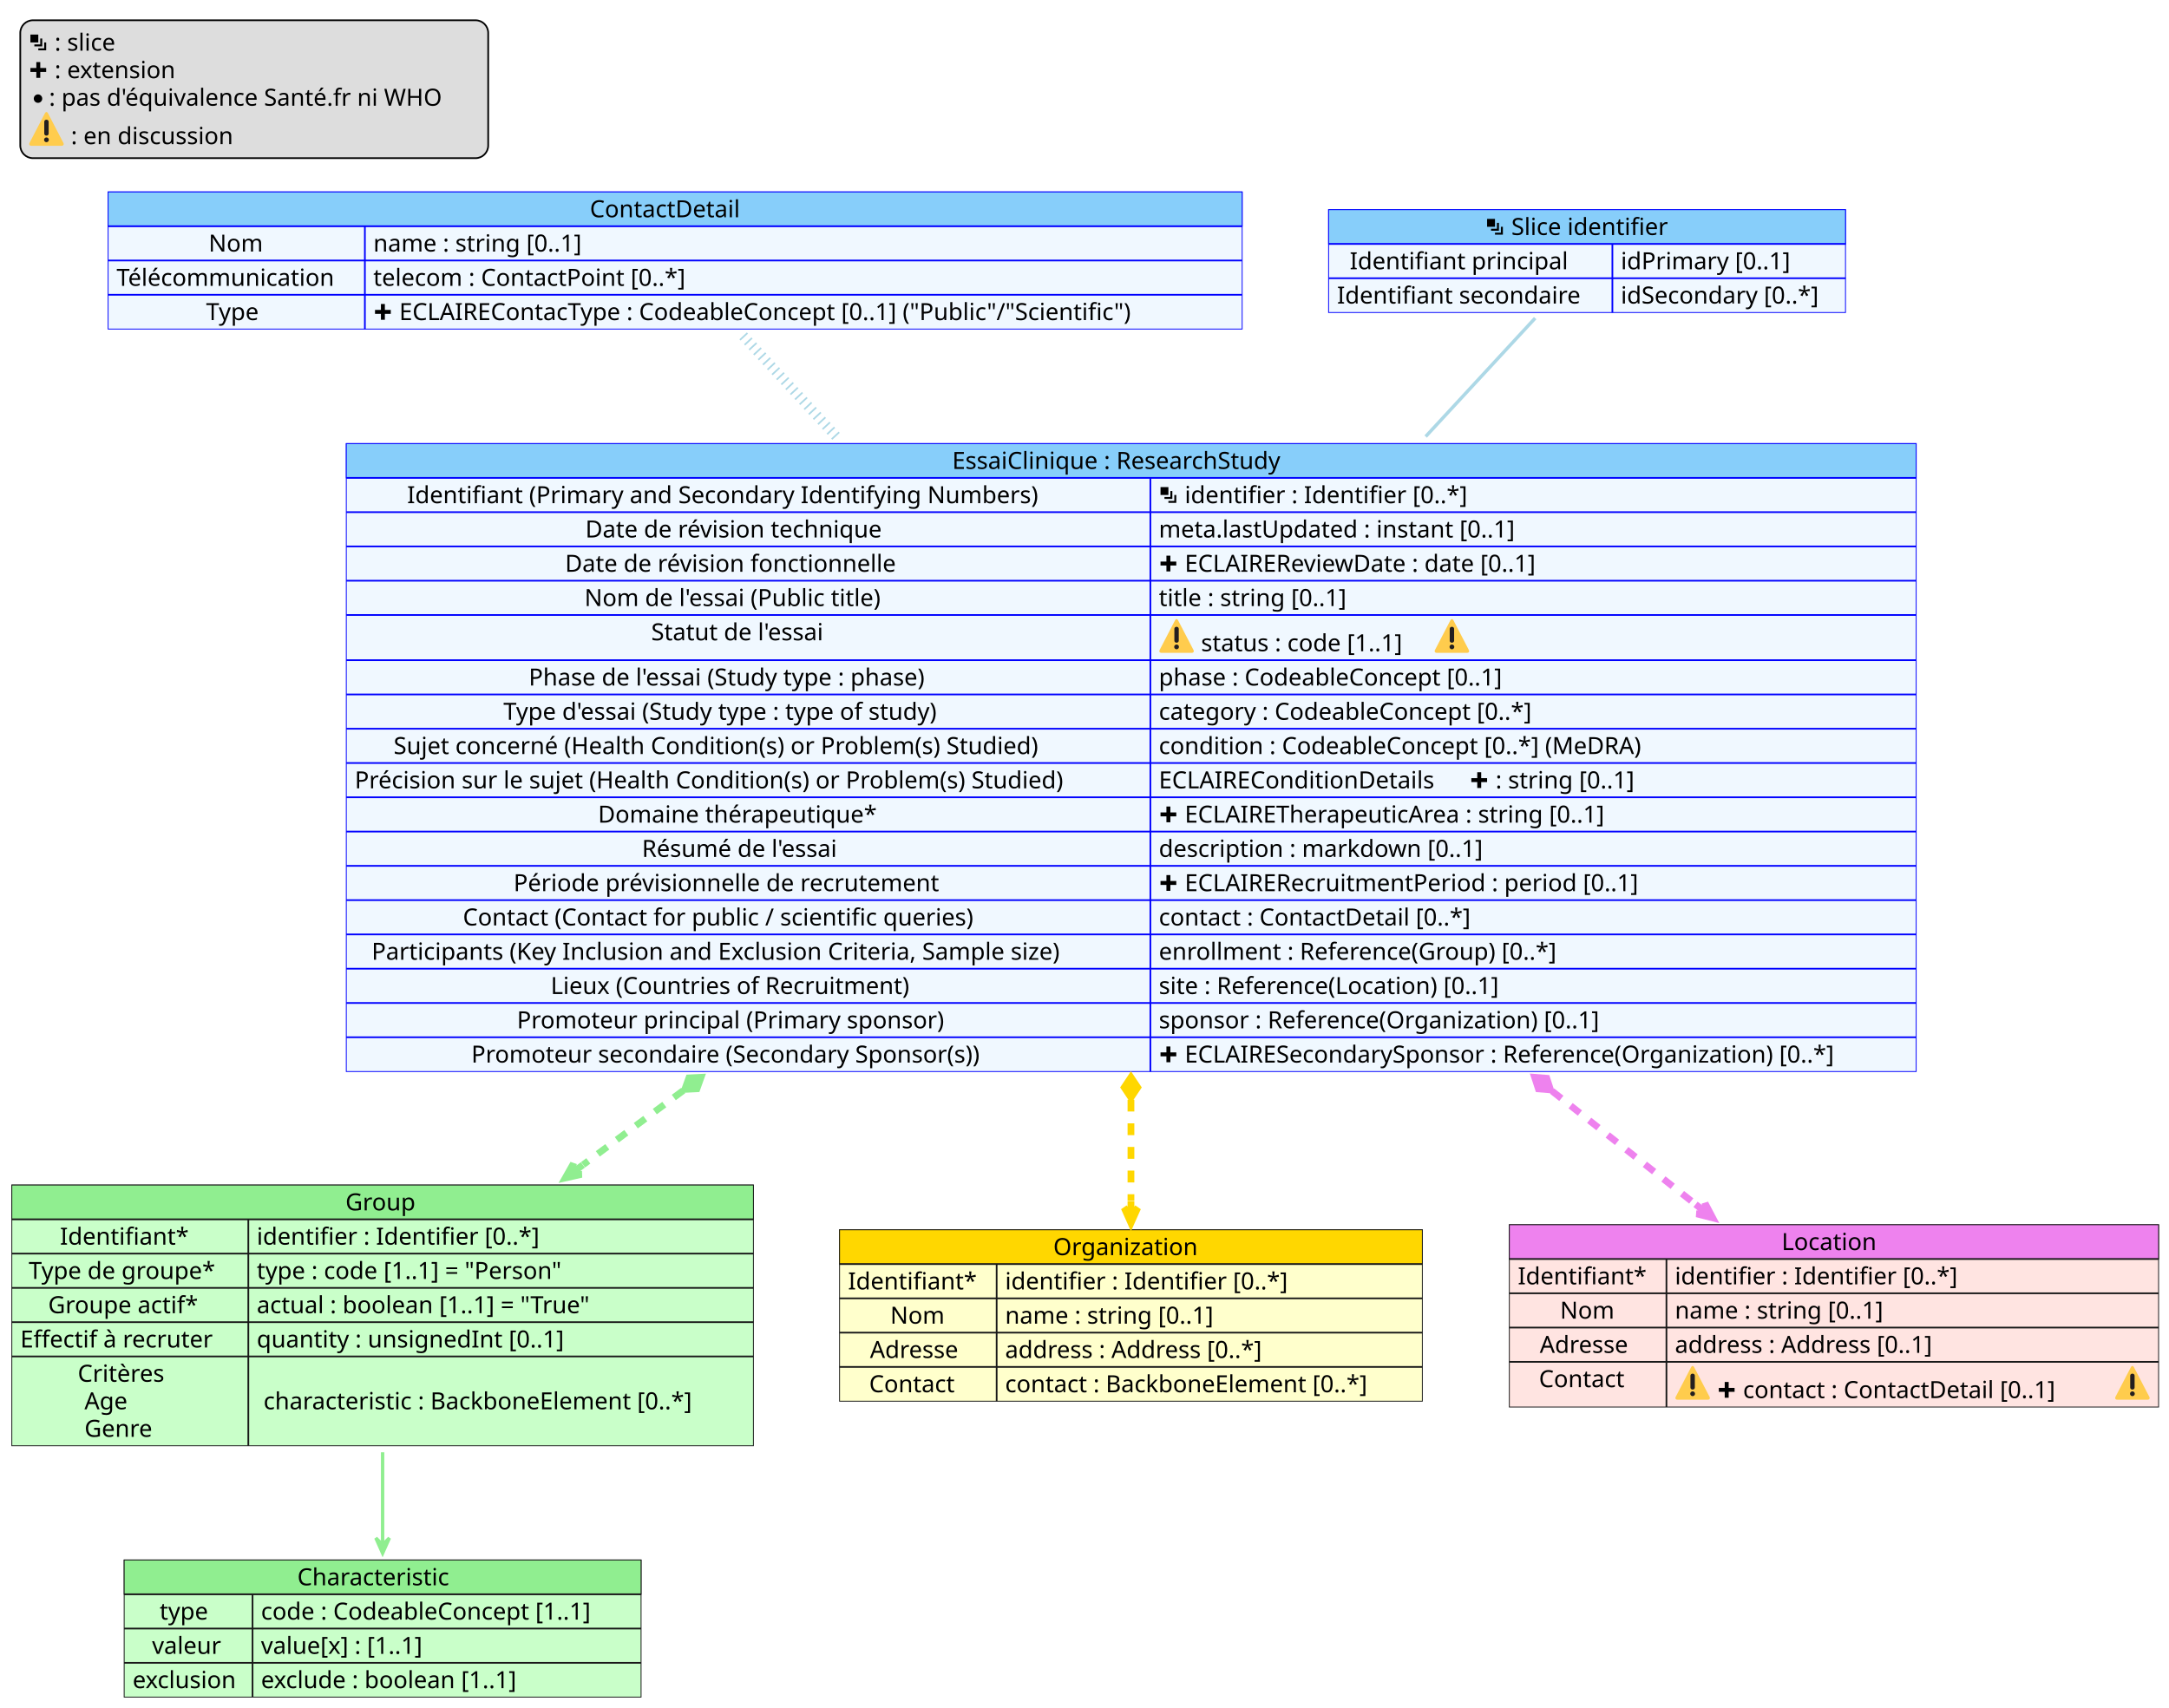
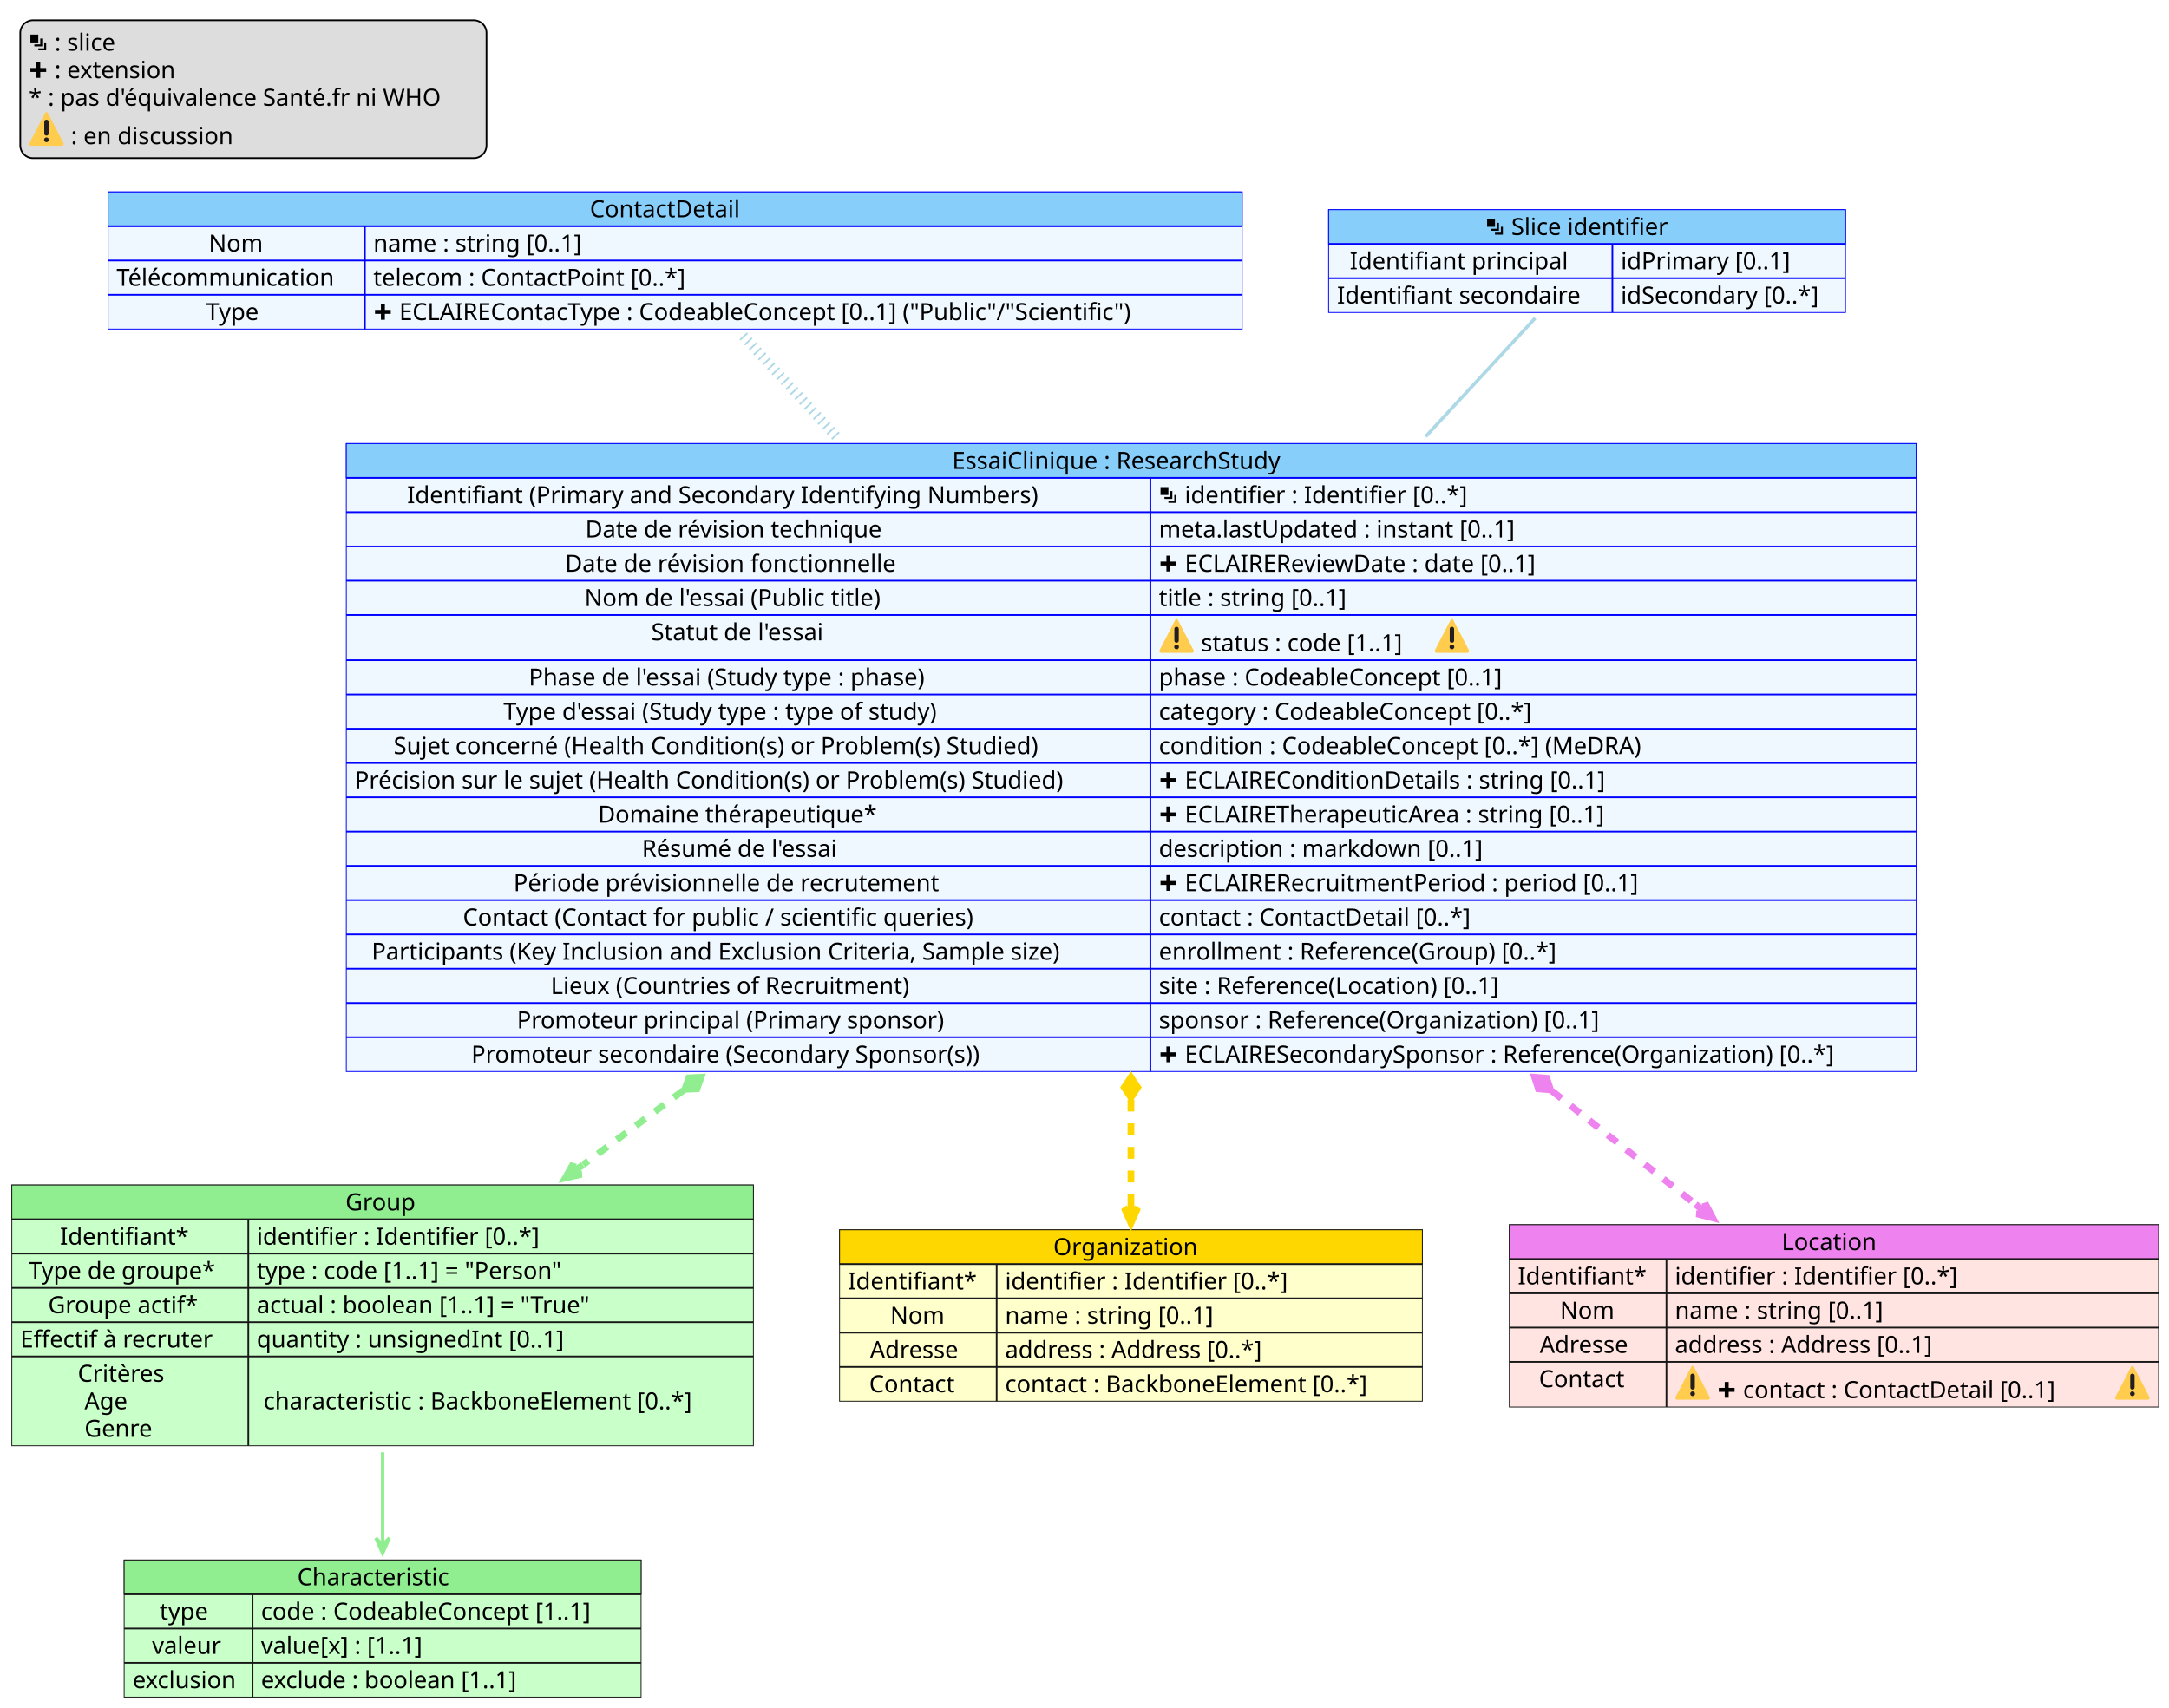
<svg xmlns="http://www.w3.org/2000/svg" contentStyleType="text/css" height="1011px" preserveAspectRatio="none" style="width:1284px;height:1011px;background:#FFFFFF;" version="1.1" viewBox="0 0 1284 1011" width="1284px" zoomAndPan="magnify">
  <defs />
  <g>
-     <rect fill="#DDDDDD" height="81.641" id="_legend" rx="7.5" ry="7.5" style="stroke:#000000;stroke-width:1.0;" width="277" x="12" y="12" />
+     <rect fill="#DDDDDD" height="81.641" id="_legend" rx="7.5" ry="7.5" style="stroke:#000000;stroke-width:1.0;" width="276" x="12" y="12" />
    <path d="M18,20.463 L18,25.13 L22.667,25.13 L22.667,20.463 L18,20.463 M23.833,22.797 L23.833,26.297 L20.333,26.297 L20.333,27.463 L25,27.463 L25,22.797 L23.833,22.797 M26.167,25.13 L26.167,28.63 L22.667,28.63 L22.667,29.797 L27.333,29.797 L27.333,25.13 L26.167,25.13 " fill="#000000" style="stroke:;stroke-width:0.0;stroke-dasharray:;" />
    <text fill="#000000" font-family="sans-serif" font-size="14" lengthAdjust="spacing" textLength="41" x="32.333" y="29.995">: slice</text>
    <path d="M21.5,36.76 L21.5,40.26 L18,40.26 L18,42.594 L21.5,42.594 L21.5,46.094 L23.833,46.094 L23.833,42.594 L27.333,42.594 L27.333,40.26 L23.833,40.26 L23.833,36.76 L21.5,36.76 " fill="#000000" style="stroke:;stroke-width:0.0;stroke-dasharray:;" />
    <text fill="#000000" font-family="sans-serif" font-size="14" lengthAdjust="spacing" textLength="80" x="32.333" y="46.292">: extension</text>
-     <ellipse cx="22.5" cy="58.391" fill="#000000" rx="2.5" ry="2.5" style="stroke:#000000;stroke-width:0.0;" />
-     <text fill="#000000" font-family="sans-serif" font-size="14" lengthAdjust="spacing" textLength="255" x="29" y="62.589">: pas d'équivalence Santé.fr ni WHO</text>
+     <text fill="#000000" font-family="sans-serif" font-size="14" lengthAdjust="spacing" textLength="266" x="17" y="62.589">* : pas d'équivalence Santé.fr ni WHO</text>
    <path d="M18.548,86.307 C17.473,86.307 16.999,85.527 17.494,84.573 L26.599,67.041 C27.095,66.087 27.905,66.087 28.4,67.041 L37.505,84.574 C38.001,85.527 37.527,86.307 36.452,86.307 L18.548,86.307 " fill="#FFCC4D" style="stroke:;stroke-width:0.0;stroke-dasharray:;" />
    <path d="M26.09,82.78 C26.09,82.002 26.723,81.369 27.501,81.369 C28.279,81.369 28.912,82.002 28.912,82.78 C28.912,83.558 28.278,84.191 27.501,84.191 C26.723,84.191 26.09,83.558 26.09,82.78 M26.199,72.109 C26.199,71.35 26.759,70.879 27.501,70.879 C28.224,70.879 28.803,71.368 28.803,72.109 L28.803,79.073 C28.803,79.814 28.224,80.302 27.501,80.302 C26.759,80.302 26.199,79.832 26.199,79.073 L26.199,72.109 " fill="#231F20" style="stroke:;stroke-width:0.0;stroke-dasharray:;" />
    <text fill="#000000" font-family="sans-serif" font-size="14" lengthAdjust="spacing" textLength="103" x="42" y="85.339">: en discussion</text>
    <g id="elem_Contact">
      <rect fill="#F0F8FF" height="81.188" style="stroke:#0000FF;stroke-width:0.5;" width="671.333" x="64" y="113.641" />
      <rect fill="#87CEFA" height="20.297" style="stroke:#0000FF;stroke-width:0.5;" width="671.333" x="64" y="113.641" />
      <text fill="#000000" font-family="sans-serif" font-size="14" lengthAdjust="spacing" textLength="101" x="349.167" y="128.636">ContactDetail</text>
      <line style="stroke:#0000FF;stroke-width:1.0;" x1="64" x2="735.333" y1="133.938" y2="133.938" />
      <text fill="#000000" font-family="sans-serif" font-size="14" lengthAdjust="spacing" textLength="33" x="123.5" y="148.933">Nom</text>
      <text fill="#000000" font-family="sans-serif" font-size="14" lengthAdjust="spacing" textLength="141" x="221" y="148.933">name :  string [0..1]</text>
      <line style="stroke:#0000FF;stroke-width:1.0;" x1="216" x2="216" y1="133.938" y2="154.234" />
      <line style="stroke:#0000FF;stroke-width:1.0;" x1="64" x2="735.333" y1="154.234" y2="154.234" />
      <text fill="#000000" font-family="sans-serif" font-size="14" lengthAdjust="spacing" textLength="142" x="69" y="169.23">Télécommunication</text>
      <text fill="#000000" font-family="sans-serif" font-size="14" lengthAdjust="spacing" textLength="213" x="221" y="169.23">telecom :  ContactPoint [0..*]</text>
      <line style="stroke:#0000FF;stroke-width:1.0;" x1="216" x2="216" y1="154.234" y2="174.531" />
      <line style="stroke:#0000FF;stroke-width:1.0;" x1="64" x2="735.333" y1="174.531" y2="174.531" />
      <text fill="#000000" font-family="sans-serif" font-size="14" lengthAdjust="spacing" textLength="36" x="122" y="189.526">Type</text>
      <path d="M225.5,179.995 L225.5,183.495 L222,183.495 L222,185.828 L225.5,185.828 L225.5,189.328 L227.833,189.328 L227.833,185.828 L231.333,185.828 L231.333,183.495 L227.833,183.495 L227.833,179.995 L225.5,179.995 " fill="#000000" style="stroke:;stroke-width:0.0;stroke-dasharray:;" />
      <text fill="#000000" font-family="sans-serif" font-size="14" lengthAdjust="spacing" textLength="494" x="236.333" y="189.526">ECLAIREContacType :  CodeableConcept [0..1] ("Public"/"Scientific")</text>
      <line style="stroke:#0000FF;stroke-width:1.0;" x1="216" x2="216" y1="174.531" y2="194.828" />
    </g>
    <g id="elem_slice_identifier">
      <rect fill="#F0F8FF" height="60.891" style="stroke:#0000FF;stroke-width:0.5;" width="306" x="786.5" y="124.141" />
      <rect fill="#87CEFA" height="20.297" style="stroke:#0000FF;stroke-width:0.5;" width="306" x="786.5" y="124.141" />
      <path d="M880.333,129.604 L880.333,134.271 L885,134.271 L885,129.604 L880.333,129.604 M886.167,131.938 L886.167,135.438 L882.667,135.438 L882.667,136.604 L887.333,136.604 L887.333,131.938 L886.167,131.938 M888.5,134.271 L888.5,137.771 L885,137.771 L885,138.938 L889.667,138.938 L889.667,134.271 L888.5,134.271 " fill="#000000" style="stroke:;stroke-width:0.0;stroke-dasharray:;" />
      <text fill="#000000" font-family="sans-serif" font-size="14" lengthAdjust="spacing" textLength="105" x="894.667" y="139.136">Slice identifier</text>
      <line style="stroke:#0000FF;stroke-width:1.0;" x1="786.5" x2="1092.5" y1="144.438" y2="144.438" />
      <text fill="#000000" font-family="sans-serif" font-size="14" lengthAdjust="spacing" textLength="143" x="799" y="159.433">Identifiant principal</text>
      <text fill="#000000" font-family="sans-serif" font-size="14" lengthAdjust="spacing" textLength="110" x="959.5" y="159.433">idPrimary [0..1]</text>
      <line style="stroke:#0000FF;stroke-width:1.0;" x1="954.5" x2="954.5" y1="144.438" y2="164.734" />
      <line style="stroke:#0000FF;stroke-width:1.0;" x1="786.5" x2="1092.5" y1="164.734" y2="164.734" />
      <text fill="#000000" font-family="sans-serif" font-size="14" lengthAdjust="spacing" textLength="158" x="791.5" y="179.73">Identifiant secondaire</text>
      <text fill="#000000" font-family="sans-serif" font-size="14" lengthAdjust="spacing" textLength="128" x="959.5" y="179.73">idSecondary [0..*]</text>
      <line style="stroke:#0000FF;stroke-width:1.0;" x1="954.5" x2="954.5" y1="164.734" y2="185.031" />
    </g>
    <g id="elem_Group">
      <rect fill="#C9FFC9" height="154.375" style="stroke:#181818;stroke-width:0.5;" width="439" x="7" y="701.641" />
      <rect fill="#90EE90" height="20.297" style="stroke:#181818;stroke-width:0.5;" width="439" x="7" y="701.641" />
      <text fill="#000000" font-family="sans-serif" font-size="14" lengthAdjust="spacing" textLength="44" x="204.5" y="716.636">Group</text>
      <line style="stroke:#181818;stroke-width:1.0;" x1="7" x2="446" y1="721.938" y2="721.938" />
      <text fill="#000000" font-family="sans-serif" font-size="14" lengthAdjust="spacing" textLength="83" x="35.5" y="736.933">Identifiant*</text>
      <text fill="#000000" font-family="sans-serif" font-size="14" lengthAdjust="spacing" textLength="187" x="152" y="736.933">identifier : Identifier [0..*]</text>
      <line style="stroke:#181818;stroke-width:1.0;" x1="147" x2="147" y1="721.938" y2="742.234" />
      <line style="stroke:#181818;stroke-width:1.0;" x1="7" x2="446" y1="742.234" y2="742.234" />
      <text fill="#000000" font-family="sans-serif" font-size="14" lengthAdjust="spacing" textLength="120" x="17" y="757.23">Type de groupe*</text>
      <text fill="#000000" font-family="sans-serif" font-size="14" lengthAdjust="spacing" textLength="206" x="152" y="757.23">type : code [1..1] = "Person"</text>
      <line style="stroke:#181818;stroke-width:1.0;" x1="147" x2="147" y1="742.234" y2="762.531" />
      <line style="stroke:#181818;stroke-width:1.0;" x1="7" x2="446" y1="762.531" y2="762.531" />
      <text fill="#000000" font-family="sans-serif" font-size="14" lengthAdjust="spacing" textLength="97" x="28.5" y="777.526">Groupe actif*</text>
      <text fill="#000000" font-family="sans-serif" font-size="14" lengthAdjust="spacing" textLength="221" x="152" y="777.526">actual : boolean [1..1] = "True"</text>
      <line style="stroke:#181818;stroke-width:1.0;" x1="147" x2="147" y1="762.531" y2="782.828" />
      <line style="stroke:#181818;stroke-width:1.0;" x1="7" x2="446" y1="782.828" y2="782.828" />
      <text fill="#000000" font-family="sans-serif" font-size="14" lengthAdjust="spacing" textLength="130" x="12" y="797.823">Effectif à recruter</text>
      <text fill="#000000" font-family="sans-serif" font-size="14" lengthAdjust="spacing" textLength="199" x="152" y="797.823">quantity : unsignedInt [0..1]</text>
      <line style="stroke:#181818;stroke-width:1.0;" x1="147" x2="147" y1="782.828" y2="803.125" />
      <line style="stroke:#181818;stroke-width:1.0;" x1="7" x2="446" y1="803.125" y2="803.125" />
      <text fill="#000000" font-family="sans-serif" font-size="14" lengthAdjust="spacing" textLength="58" x="46" y="818.12">Critères</text>
      <text fill="#000000" font-family="sans-serif" font-size="14" lengthAdjust="spacing" textLength="28" x="50" y="834.417">Age</text>
      <text fill="#000000" font-family="sans-serif" font-size="14" lengthAdjust="spacing" textLength="44" x="50" y="850.714">Genre</text>
      <text fill="#000000" font-family="sans-serif" font-size="14" lengthAdjust="spacing" textLength="4" x="152" y="818.12"> </text>
      <text fill="#000000" font-family="sans-serif" font-size="14" lengthAdjust="spacing" textLength="285" x="156" y="834.417">characteristic : BackboneElement [0..*]</text>
      <line style="stroke:#181818;stroke-width:1.0;" x1="147" x2="147" y1="803.125" y2="856.016" />
    </g>
    <g id="elem_Characteristic">
      <rect fill="#C9FFC9" height="81.188" style="stroke:#181818;stroke-width:0.5;" width="306" x="73.5" y="923.641" />
      <rect fill="#90EE90" height="20.297" style="stroke:#181818;stroke-width:0.5;" width="306" x="73.5" y="923.641" />
      <text fill="#000000" font-family="sans-serif" font-size="14" lengthAdjust="spacing" textLength="101" x="176" y="938.636">Characteristic</text>
      <line style="stroke:#181818;stroke-width:1.0;" x1="73.5" x2="379.5" y1="943.938" y2="943.938" />
      <text fill="#000000" font-family="sans-serif" font-size="14" lengthAdjust="spacing" textLength="34" x="94.5" y="958.933">type</text>
      <text fill="#000000" font-family="sans-serif" font-size="14" lengthAdjust="spacing" textLength="220" x="154.5" y="958.933">code : CodeableConcept [1..1]</text>
      <line style="stroke:#181818;stroke-width:1.0;" x1="149.5" x2="149.5" y1="943.938" y2="964.234" />
      <line style="stroke:#181818;stroke-width:1.0;" x1="73.5" x2="379.5" y1="964.234" y2="964.234" />
      <text fill="#000000" font-family="sans-serif" font-size="14" lengthAdjust="spacing" textLength="43" x="90" y="979.23">valeur</text>
      <text fill="#000000" font-family="sans-serif" font-size="14" lengthAdjust="spacing" textLength="106" x="154.5" y="979.23">value[x] : [1..1]</text>
      <line style="stroke:#181818;stroke-width:1.0;" x1="149.5" x2="149.5" y1="964.234" y2="984.531" />
      <line style="stroke:#181818;stroke-width:1.0;" x1="73.5" x2="379.5" y1="984.531" y2="984.531" />
      <text fill="#000000" font-family="sans-serif" font-size="14" lengthAdjust="spacing" textLength="66" x="78.5" y="999.526">exclusion</text>
      <text fill="#000000" font-family="sans-serif" font-size="14" lengthAdjust="spacing" textLength="168" x="154.5" y="999.526">exclude : boolean [1..1]</text>
      <line style="stroke:#181818;stroke-width:1.0;" x1="149.5" x2="149.5" y1="984.531" y2="1004.828" />
    </g>
    <g id="elem_Organization">
      <rect fill="#FFFFCC" height="101.484" style="stroke:#181818;stroke-width:0.5;" width="345" x="497" y="728.141" />
      <rect fill="#FFD700" height="20.297" style="stroke:#181818;stroke-width:0.5;" width="345" x="497" y="728.141" />
      <text fill="#000000" font-family="sans-serif" font-size="14" lengthAdjust="spacing" textLength="92" x="623.5" y="743.136">Organization</text>
      <line style="stroke:#181818;stroke-width:1.0;" x1="497" x2="842" y1="748.438" y2="748.438" />
      <text fill="#000000" font-family="sans-serif" font-size="14" lengthAdjust="spacing" textLength="83" x="502" y="763.433">Identifiant*</text>
      <text fill="#000000" font-family="sans-serif" font-size="14" lengthAdjust="spacing" textLength="187" x="595" y="763.433">identifier : Identifier [0..*]</text>
      <line style="stroke:#181818;stroke-width:1.0;" x1="590" x2="590" y1="748.438" y2="768.734" />
      <line style="stroke:#181818;stroke-width:1.0;" x1="497" x2="842" y1="768.734" y2="768.734" />
      <text fill="#000000" font-family="sans-serif" font-size="14" lengthAdjust="spacing" textLength="33" x="527" y="783.73">Nom</text>
      <text fill="#000000" font-family="sans-serif" font-size="14" lengthAdjust="spacing" textLength="137" x="595" y="783.73">name : string [0..1]</text>
      <line style="stroke:#181818;stroke-width:1.0;" x1="590" x2="590" y1="768.734" y2="789.031" />
      <line style="stroke:#181818;stroke-width:1.0;" x1="497" x2="842" y1="789.031" y2="789.031" />
      <text fill="#000000" font-family="sans-serif" font-size="14" lengthAdjust="spacing" textLength="57" x="515" y="804.026">Adresse</text>
      <text fill="#000000" font-family="sans-serif" font-size="14" lengthAdjust="spacing" textLength="165" x="595" y="804.026">address : Address [0..*]</text>
      <line style="stroke:#181818;stroke-width:1.0;" x1="590" x2="590" y1="789.031" y2="809.328" />
      <line style="stroke:#181818;stroke-width:1.0;" x1="497" x2="842" y1="809.328" y2="809.328" />
      <text fill="#000000" font-family="sans-serif" font-size="14" lengthAdjust="spacing" textLength="58" x="514.5" y="824.323">Contact</text>
      <text fill="#000000" font-family="sans-serif" font-size="14" lengthAdjust="spacing" textLength="242" x="595" y="824.323">contact : BackboneElement [0..*]</text>
      <line style="stroke:#181818;stroke-width:1.0;" x1="590" x2="590" y1="809.328" y2="829.625" />
    </g>
    <g id="elem_Location">
      <rect fill="#FFE4E1" height="107.938" style="stroke:#181818;stroke-width:0.5;" width="384.333" x="893.5" y="725.141" />
      <rect fill="#EE82EE" height="20.297" style="stroke:#181818;stroke-width:0.5;" width="384.333" x="893.5" y="725.141" />
      <text fill="#000000" font-family="sans-serif" font-size="14" lengthAdjust="spacing" textLength="62" x="1054.667" y="740.136">Location</text>
      <line style="stroke:#181818;stroke-width:1.0;" x1="893.5" x2="1277.833" y1="745.438" y2="745.438" />
      <text fill="#000000" font-family="sans-serif" font-size="14" lengthAdjust="spacing" textLength="83" x="898.5" y="760.433">Identifiant*</text>
      <text fill="#000000" font-family="sans-serif" font-size="14" lengthAdjust="spacing" textLength="187" x="991.5" y="760.433">identifier : Identifier [0..*]</text>
      <line style="stroke:#181818;stroke-width:1.0;" x1="986.5" x2="986.5" y1="745.438" y2="765.734" />
      <line style="stroke:#181818;stroke-width:1.0;" x1="893.5" x2="1277.833" y1="765.734" y2="765.734" />
      <text fill="#000000" font-family="sans-serif" font-size="14" lengthAdjust="spacing" textLength="33" x="923.5" y="780.73">Nom</text>
      <text fill="#000000" font-family="sans-serif" font-size="14" lengthAdjust="spacing" textLength="137" x="991.5" y="780.73">name : string [0..1]</text>
      <line style="stroke:#181818;stroke-width:1.0;" x1="986.5" x2="986.5" y1="765.734" y2="786.031" />
      <line style="stroke:#181818;stroke-width:1.0;" x1="893.5" x2="1277.833" y1="786.031" y2="786.031" />
      <text fill="#000000" font-family="sans-serif" font-size="14" lengthAdjust="spacing" textLength="57" x="911.5" y="801.026">Adresse</text>
      <text fill="#000000" font-family="sans-serif" font-size="14" lengthAdjust="spacing" textLength="167" x="991.5" y="801.026">address : Address [0..1]</text>
      <line style="stroke:#181818;stroke-width:1.0;" x1="986.5" x2="986.5" y1="786.031" y2="806.328" />
      <line style="stroke:#181818;stroke-width:1.0;" x1="893.5" x2="1277.833" y1="806.328" y2="806.328" />
      <text fill="#000000" font-family="sans-serif" font-size="14" lengthAdjust="spacing" textLength="58" x="911" y="821.323">Contact</text>
      <path d="M993.048,828.745 C991.973,828.745 991.499,827.964 991.994,827.01 L1001.099,809.479 C1001.595,808.525 1002.405,808.525 1002.9,809.479 L1012.005,827.011 C1012.501,827.964 1012.027,828.745 1010.952,828.745 L993.048,828.745 " fill="#FFCC4D" style="stroke:;stroke-width:0.0;stroke-dasharray:;" />
      <path d="M1000.59,825.217 C1000.59,824.44 1001.223,823.807 1002.001,823.807 C1002.779,823.807 1003.412,824.44 1003.412,825.217 C1003.412,825.995 1002.778,826.629 1002.001,826.629 C1001.223,826.629 1000.59,825.995 1000.59,825.217 M1000.699,814.547 C1000.699,813.787 1001.259,813.317 1002.001,813.317 C1002.725,813.317 1003.303,813.805 1003.303,814.547 L1003.303,821.51 C1003.303,822.252 1002.725,822.74 1002.001,822.74 C1001.259,822.74 1000.699,822.269 1000.699,821.51 L1000.699,814.547 " fill="#231F20" style="stroke:;stroke-width:0.0;stroke-dasharray:;" />
      <text fill="#000000" font-family="sans-serif" font-size="14" lengthAdjust="spacing" textLength="4" x="1012.5" y="827.776"> </text>
      <path d="M1021,818.245 L1021,821.745 L1017.5,821.745 L1017.5,824.078 L1021,824.078 L1021,827.578 L1023.333,827.578 L1023.333,824.078 L1026.833,824.078 L1026.833,821.745 L1023.333,821.745 L1023.333,818.245 L1021,818.245 " fill="#000000" style="stroke:;stroke-width:0.0;stroke-dasharray:;" />
      <text fill="#000000" font-family="sans-serif" font-size="14" lengthAdjust="spacing" textLength="212" x="1031.833" y="827.776">contact : ContactDetail [0..1]</text>
      <path d="M1253.381,828.745 C1252.306,828.745 1251.833,827.964 1252.327,827.01 L1261.433,809.479 C1261.928,808.525 1262.738,808.525 1263.233,809.479 L1272.339,827.011 C1272.834,827.964 1272.36,828.745 1271.286,828.745 L1253.381,828.745 " fill="#FFCC4D" style="stroke:;stroke-width:0.0;stroke-dasharray:;" />
      <path d="M1260.923,825.217 C1260.923,824.44 1261.556,823.807 1262.334,823.807 C1263.112,823.807 1263.745,824.44 1263.745,825.217 C1263.745,825.995 1263.111,826.629 1262.334,826.629 C1261.556,826.629 1260.923,825.995 1260.923,825.217 M1261.032,814.547 C1261.032,813.787 1261.592,813.317 1262.334,813.317 C1263.058,813.317 1263.637,813.805 1263.637,814.547 L1263.637,821.51 C1263.637,822.252 1263.058,822.74 1262.334,822.74 C1261.592,822.74 1261.032,822.269 1261.032,821.51 L1261.032,814.547 " fill="#231F20" style="stroke:;stroke-width:0.0;stroke-dasharray:;" />
      <line style="stroke:#181818;stroke-width:1.0;" x1="986.5" x2="986.5" y1="806.328" y2="833.078" />
    </g>
    <g id="elem_RS">
      <rect fill="#F0F8FF" height="371.797" style="stroke:#0000FF;stroke-width:0.5;" width="929.333" x="205" y="262.641" />
      <rect fill="#87CEFA" height="20.297" style="stroke:#0000FF;stroke-width:0.5;" width="929.333" x="205" y="262.641" />
      <text fill="#000000" font-family="sans-serif" font-size="14" lengthAdjust="spacing" textLength="212" x="563.667" y="277.636">EssaiClinique : ResearchStudy</text>
      <line style="stroke:#0000FF;stroke-width:1.0;" x1="205" x2="1134.333" y1="282.938" y2="282.938" />
      <text fill="#000000" font-family="sans-serif" font-size="14" lengthAdjust="spacing" textLength="404" x="241" y="297.933">Identifiant (Primary and Secondary Identifying Numbers)</text>
      <path d="M687,288.401 L687,293.068 L691.667,293.068 L691.667,288.401 L687,288.401 M692.833,290.734 L692.833,294.234 L689.333,294.234 L689.333,295.401 L694,295.401 L694,290.734 L692.833,290.734 M695.167,293.068 L695.167,296.568 L691.667,296.568 L691.667,297.734 L696.333,297.734 L696.333,293.068 L695.167,293.068 " fill="#000000" style="stroke:;stroke-width:0.0;stroke-dasharray:;" />
      <text fill="#000000" font-family="sans-serif" font-size="14" lengthAdjust="spacing" textLength="187" x="701.333" y="297.933">identifier : Identifier [0..*]</text>
      <line style="stroke:#0000FF;stroke-width:1.0;" x1="681" x2="681" y1="282.938" y2="303.234" />
      <line style="stroke:#0000FF;stroke-width:1.0;" x1="205" x2="1134.333" y1="303.234" y2="303.234" />
      <text fill="#000000" font-family="sans-serif" font-size="14" lengthAdjust="spacing" textLength="193" x="346.5" y="318.229">Date de révision technique</text>
      <text fill="#000000" font-family="sans-serif" font-size="14" lengthAdjust="spacing" textLength="236" x="686" y="318.229">meta.lastUpdated : instant [0..1]</text>
      <line style="stroke:#0000FF;stroke-width:1.0;" x1="681" x2="681" y1="303.234" y2="323.531" />
      <line style="stroke:#0000FF;stroke-width:1.0;" x1="205" x2="1134.333" y1="323.531" y2="323.531" />
      <text fill="#000000" font-family="sans-serif" font-size="14" lengthAdjust="spacing" textLength="217" x="334.5" y="338.526">Date de révision fonctionnelle</text>
      <path d="M690.5,328.995 L690.5,332.495 L687,332.495 L687,334.828 L690.5,334.828 L690.5,338.328 L692.833,338.328 L692.833,334.828 L696.333,334.828 L696.333,332.495 L692.833,332.495 L692.833,328.995 L690.5,328.995 " fill="#000000" style="stroke:;stroke-width:0.0;stroke-dasharray:;" />
      <text fill="#000000" font-family="sans-serif" font-size="14" lengthAdjust="spacing" textLength="234" x="701.333" y="338.526">ECLAIREReviewDate : date [0..1]</text>
      <line style="stroke:#0000FF;stroke-width:1.0;" x1="681" x2="681" y1="323.531" y2="343.828" />
      <line style="stroke:#0000FF;stroke-width:1.0;" x1="205" x2="1134.333" y1="343.828" y2="343.828" />
      <text fill="#000000" font-family="sans-serif" font-size="14" lengthAdjust="spacing" textLength="194" x="346" y="358.823">Nom de l'essai (Public title)</text>
      <text fill="#000000" font-family="sans-serif" font-size="14" lengthAdjust="spacing" textLength="128" x="686" y="358.823">title : string [0..1]</text>
      <line style="stroke:#0000FF;stroke-width:1.0;" x1="681" x2="681" y1="343.828" y2="364.125" />
      <line style="stroke:#0000FF;stroke-width:1.0;" x1="205" x2="1134.333" y1="364.125" y2="364.125" />
      <text fill="#000000" font-family="sans-serif" font-size="14" lengthAdjust="spacing" textLength="115" x="385.5" y="379.12">Statut de l'essai</text>
      <path d="M687.548,386.542 C686.473,386.542 685.999,385.761 686.494,384.807 L695.599,367.275 C696.095,366.322 696.905,366.322 697.4,367.275 L706.505,384.808 C707.001,385.761 706.527,386.542 705.452,386.542 L687.548,386.542 " fill="#FFCC4D" style="stroke:;stroke-width:0.0;stroke-dasharray:;" />
      <path d="M695.09,383.014 C695.09,382.237 695.723,381.604 696.501,381.604 C697.279,381.604 697.912,382.237 697.912,383.014 C697.912,383.792 697.278,384.425 696.501,384.425 C695.723,384.425 695.09,383.792 695.09,383.014 M695.199,372.343 C695.199,371.584 695.759,371.114 696.501,371.114 C697.225,371.114 697.803,371.602 697.803,372.343 L697.803,379.307 C697.803,380.049 697.225,380.537 696.501,380.537 C695.759,380.537 695.199,380.066 695.199,379.307 L695.199,372.343 " fill="#231F20" style="stroke:;stroke-width:0.0;stroke-dasharray:;" />
      <text fill="#000000" font-family="sans-serif" font-size="14" lengthAdjust="spacing" textLength="134" x="711" y="385.573">status : code [1..1]</text>
      <path d="M850.548,386.542 C849.473,386.542 848.999,385.761 849.494,384.807 L858.599,367.275 C859.095,366.322 859.905,366.322 860.4,367.275 L869.505,384.808 C870.001,385.761 869.527,386.542 868.452,386.542 L850.548,386.542 " fill="#FFCC4D" style="stroke:;stroke-width:0.0;stroke-dasharray:;" />
      <path d="M858.09,383.014 C858.09,382.237 858.723,381.604 859.501,381.604 C860.279,381.604 860.912,382.237 860.912,383.014 C860.912,383.792 860.278,384.425 859.501,384.425 C858.723,384.425 858.09,383.792 858.09,383.014 M858.199,372.343 C858.199,371.584 858.759,371.114 859.501,371.114 C860.225,371.114 860.803,371.602 860.803,372.343 L860.803,379.307 C860.803,380.049 860.225,380.537 859.501,380.537 C858.759,380.537 858.199,380.066 858.199,379.307 L858.199,372.343 " fill="#231F20" style="stroke:;stroke-width:0.0;stroke-dasharray:;" />
      <line style="stroke:#0000FF;stroke-width:1.0;" x1="681" x2="681" y1="364.125" y2="390.875" />
      <line style="stroke:#0000FF;stroke-width:1.0;" x1="205" x2="1134.333" y1="390.875" y2="390.875" />
      <text fill="#000000" font-family="sans-serif" font-size="14" lengthAdjust="spacing" textLength="260" x="313" y="405.87">Phase de l'essai (Study type : phase)</text>
      <text fill="#000000" font-family="sans-serif" font-size="14" lengthAdjust="spacing" textLength="228" x="686" y="405.87">phase : CodeableConcept [0..1]</text>
      <line style="stroke:#0000FF;stroke-width:1.0;" x1="681" x2="681" y1="390.875" y2="411.172" />
      <line style="stroke:#0000FF;stroke-width:1.0;" x1="205" x2="1134.333" y1="411.172" y2="411.172" />
      <text fill="#000000" font-family="sans-serif" font-size="14" lengthAdjust="spacing" textLength="290" x="298" y="426.167">Type d'essai (Study type : type of study)</text>
      <text fill="#000000" font-family="sans-serif" font-size="14" lengthAdjust="spacing" textLength="247" x="686" y="426.167">category : CodeableConcept [0..*]</text>
      <line style="stroke:#0000FF;stroke-width:1.0;" x1="681" x2="681" y1="411.172" y2="431.469" />
      <line style="stroke:#0000FF;stroke-width:1.0;" x1="205" x2="1134.333" y1="431.469" y2="431.469" />
      <text fill="#000000" font-family="sans-serif" font-size="14" lengthAdjust="spacing" textLength="420" x="233" y="446.464">Sujet concerné (Health Condition(s) or Problem(s) Studied)</text>
      <text fill="#000000" font-family="sans-serif" font-size="14" lengthAdjust="spacing" textLength="317" x="686" y="446.464">condition : CodeableConcept [0..*] (MeDRA)</text>
      <line style="stroke:#0000FF;stroke-width:1.0;" x1="681" x2="681" y1="431.469" y2="451.766" />
      <line style="stroke:#0000FF;stroke-width:1.0;" x1="205" x2="1134.333" y1="451.766" y2="451.766" />
      <text fill="#000000" font-family="sans-serif" font-size="14" lengthAdjust="spacing" textLength="466" x="210" y="466.761">Précision sur le sujet (Health Condition(s)  or  Problem(s) Studied)</text>
-       <text fill="#000000" font-family="sans-serif" font-size="14" lengthAdjust="spacing" textLength="180" x="686" y="466.761">ECLAIREConditionDetails</text>
-       <path d="M874.5,457.229 L874.5,460.729 L871,460.729 L871,463.062 L874.5,463.062 L874.5,466.562 L876.833,466.562 L876.833,463.062 L880.333,463.062 L880.333,460.729 L876.833,460.729 L876.833,457.229 L874.5,457.229 " fill="#000000" style="stroke:;stroke-width:0.0;stroke-dasharray:;" />
-       <text fill="#000000" font-family="sans-serif" font-size="14" lengthAdjust="spacing" textLength="93" x="885.333" y="466.761">: string [0..1]</text>
+       <path d="M690.5,457.229 L690.5,460.729 L687,460.729 L687,463.062 L690.5,463.062 L690.5,466.562 L692.833,466.562 L692.833,463.062 L696.333,463.062 L696.333,460.729 L692.833,460.729 L692.833,457.229 L690.5,457.229 " fill="#000000" style="stroke:;stroke-width:0.0;stroke-dasharray:;" />
+       <text fill="#000000" font-family="sans-serif" font-size="14" lengthAdjust="spacing" textLength="277" x="701.333" y="466.761">ECLAIREConditionDetails : string [0..1]</text>
      <line style="stroke:#0000FF;stroke-width:1.0;" x1="681" x2="681" y1="451.766" y2="472.062" />
      <line style="stroke:#0000FF;stroke-width:1.0;" x1="205" x2="1134.333" y1="472.062" y2="472.062" />
      <text fill="#000000" font-family="sans-serif" font-size="14" lengthAdjust="spacing" textLength="178" x="354" y="487.058">Domaine thérapeutique*</text>
      <path d="M690.5,477.526 L690.5,481.026 L687,481.026 L687,483.359 L690.5,483.359 L690.5,486.859 L692.833,486.859 L692.833,483.359 L696.333,483.359 L696.333,481.026 L692.833,481.026 L692.833,477.526 L690.5,477.526 " fill="#000000" style="stroke:;stroke-width:0.0;stroke-dasharray:;" />
      <text fill="#000000" font-family="sans-serif" font-size="14" lengthAdjust="spacing" textLength="277" x="701.333" y="487.058">ECLAIRETherapeuticArea : string [0..1]</text>
      <line style="stroke:#0000FF;stroke-width:1.0;" x1="681" x2="681" y1="472.062" y2="492.359" />
      <line style="stroke:#0000FF;stroke-width:1.0;" x1="205" x2="1134.333" y1="492.359" y2="492.359" />
      <text fill="#000000" font-family="sans-serif" font-size="14" lengthAdjust="spacing" textLength="126" x="380" y="507.354">Résumé de l'essai</text>
      <text fill="#000000" font-family="sans-serif" font-size="14" lengthAdjust="spacing" textLength="212" x="686" y="507.354">description : markdown [0..1]</text>
      <line style="stroke:#0000FF;stroke-width:1.0;" x1="681" x2="681" y1="492.359" y2="512.656" />
      <line style="stroke:#0000FF;stroke-width:1.0;" x1="205" x2="1134.333" y1="512.656" y2="512.656" />
      <text fill="#000000" font-family="sans-serif" font-size="14" lengthAdjust="spacing" textLength="278" x="304" y="527.651">Période prévisionnelle de recrutement</text>
      <path d="M690.5,518.12 L690.5,521.62 L687,521.62 L687,523.953 L690.5,523.953 L690.5,527.453 L692.833,527.453 L692.833,523.953 L696.333,523.953 L696.333,521.62 L692.833,521.62 L692.833,518.12 L690.5,518.12 " fill="#000000" style="stroke:;stroke-width:0.0;stroke-dasharray:;" />
      <text fill="#000000" font-family="sans-serif" font-size="14" lengthAdjust="spacing" textLength="299" x="701.333" y="527.651">ECLAIRERecruitmentPeriod : period [0..1]</text>
      <line style="stroke:#0000FF;stroke-width:1.0;" x1="681" x2="681" y1="512.656" y2="532.953" />
      <line style="stroke:#0000FF;stroke-width:1.0;" x1="205" x2="1134.333" y1="532.953" y2="532.953" />
      <text fill="#000000" font-family="sans-serif" font-size="14" lengthAdjust="spacing" textLength="338" x="274" y="547.948">Contact (Contact for public / scientific queries)</text>
      <text fill="#000000" font-family="sans-serif" font-size="14" lengthAdjust="spacing" textLength="210" x="686" y="547.948">contact : ContactDetail [0..*]</text>
      <line style="stroke:#0000FF;stroke-width:1.0;" x1="681" x2="681" y1="532.953" y2="553.25" />
      <line style="stroke:#0000FF;stroke-width:1.0;" x1="205" x2="1134.333" y1="553.25" y2="553.25" />
      <text fill="#000000" font-family="sans-serif" font-size="14" lengthAdjust="spacing" textLength="446" x="220" y="568.245">Participants (Key Inclusion and Exclusion Criteria, Sample size)</text>
      <text fill="#000000" font-family="sans-serif" font-size="14" lengthAdjust="spacing" textLength="262" x="686" y="568.245">enrollment : Reference(Group) [0..*]</text>
      <line style="stroke:#0000FF;stroke-width:1.0;" x1="681" x2="681" y1="553.25" y2="573.547" />
      <line style="stroke:#0000FF;stroke-width:1.0;" x1="205" x2="1134.333" y1="573.547" y2="573.547" />
      <text fill="#000000" font-family="sans-serif" font-size="14" lengthAdjust="spacing" textLength="234" x="326" y="588.542">Lieux (Countries of Recruitment)</text>
      <text fill="#000000" font-family="sans-serif" font-size="14" lengthAdjust="spacing" textLength="229" x="686" y="588.542">site : Reference(Location) [0..1]</text>
      <line style="stroke:#0000FF;stroke-width:1.0;" x1="681" x2="681" y1="573.547" y2="593.844" />
      <line style="stroke:#0000FF;stroke-width:1.0;" x1="205" x2="1134.333" y1="593.844" y2="593.844" />
      <text fill="#000000" font-family="sans-serif" font-size="14" lengthAdjust="spacing" textLength="274" x="306" y="608.839">Promoteur principal (Primary sponsor)</text>
      <text fill="#000000" font-family="sans-serif" font-size="14" lengthAdjust="spacing" textLength="289" x="686" y="608.839">sponsor : Reference(Organization) [0..1]</text>
      <line style="stroke:#0000FF;stroke-width:1.0;" x1="681" x2="681" y1="593.844" y2="614.141" />
      <line style="stroke:#0000FF;stroke-width:1.0;" x1="205" x2="1134.333" y1="614.141" y2="614.141" />
      <text fill="#000000" font-family="sans-serif" font-size="14" lengthAdjust="spacing" textLength="328" x="279" y="629.136">Promoteur secondaire (Secondary Sponsor(s))</text>
      <path d="M690.5,619.604 L690.5,623.104 L687,623.104 L687,625.438 L690.5,625.438 L690.5,628.938 L692.833,628.938 L692.833,625.438 L696.333,625.438 L696.333,623.104 L692.833,623.104 L692.833,619.604 L690.5,619.604 " fill="#000000" style="stroke:;stroke-width:0.0;stroke-dasharray:;" />
      <text fill="#000000" font-family="sans-serif" font-size="14" lengthAdjust="spacing" textLength="428" x="701.333" y="629.136">ECLAIRESecondarySponsor  : Reference(Organization) [0..*]</text>
      <line style="stroke:#0000FF;stroke-width:1.0;" x1="681" x2="681" y1="614.141" y2="634.438" />
    </g>
    <g id="link_RS_Location">
      <path codeLine="61" d="M918.783,645.991 C949.115,669.943 978.226,692.93 1003.39,712.805 " fill="none" id="RS-Location" style="stroke:#EE82EE;stroke-width:4.0;stroke-dasharray:7.0,7.0;" />
      <polygon fill="#EE82EE" points="908.475,637.851,910.705,644.708,917.893,645.288,915.663,638.43,908.475,637.851" style="stroke:#EE82EE;stroke-width:4.0;" />
      <polygon fill="#EE82EE" points="1013.93,721.126,1009.346,712.408,1010.006,718.027,1004.388,718.686,1013.93,721.126" style="stroke:#EE82EE;stroke-width:4.0;" />
      <line style="stroke:#EE82EE;stroke-width:4.0;" x1="1010.006" x2="1003.73" y1="718.027" y2="713.069" />
    </g>
    <g id="link_RS_Group">
      <path codeLine="62" d="M404.495,645.652 C383.961,660.878 363.947,675.72 345.195,689.624 " fill="none" id="RS-Group" style="stroke:#90EE90;stroke-width:4.0;stroke-dasharray:7.0,7.0;" />
      <polygon fill="#90EE90" points="415.014,637.851,407.812,638.212,405.375,644.998,412.577,644.638,415.014,637.851" style="stroke:#90EE90;stroke-width:4.0;" />
      <polygon fill="#90EE90" points="334.611,697.473,344.223,695.325,338.627,694.494,339.458,688.899,334.611,697.473" style="stroke:#90EE90;stroke-width:4.0;" />
      <line style="stroke:#90EE90;stroke-width:4.0;" x1="338.627" x2="345.053" y1="694.494" y2="689.729" />
    </g>
    <g id="link_RS_Organization">
      <path codeLine="63" d="M669.5,651.096 C669.5,672.433 669.5,692.873 669.5,710.868 " fill="none" id="RS-Organization" style="stroke:#FFD700;stroke-width:4.0;stroke-dasharray:7.0,7.0;" />
      <polygon fill="#FFD700" points="669.5,637.851,665.5,643.851,669.5,649.851,673.5,643.851,669.5,637.851" style="stroke:#FFD700;stroke-width:4.0;" />
      <polygon fill="#FFD700" points="669.5,724.126,673.5,715.126,669.5,719.126,665.5,715.126,669.5,724.126" style="stroke:#FFD700;stroke-width:4.0;" />
      <line style="stroke:#FFD700;stroke-width:4.0;" x1="669.5" x2="669.5" y1="719.126" y2="711.126" />
    </g>
    <g id="link_slice_identifier_RS">
      <path codeLine="65" d="M908.79,188.353 C891.652,206.888 868.779,231.625 843.955,258.471 " fill="none" id="slice_identifier-RS" style="stroke:#ADD8E6;stroke-width:2.0;" />
    </g>
    <g id="link_Contact_RS">
      <path codeLine="66" d="M439.922,198.856 C455.589,215.8 474.672,236.438 495.071,258.499 " fill="none" id="Contact-RS" style="stroke:#ADD8E6;stroke-width:6.0;stroke-dasharray:1.0,3.0;" />
    </g>
    <g id="link_Group_Characteristic">
      <path codeLine="70" d="M226.5,859.86 C226.5,878.476 226.5,897.735 226.5,914.506 " fill="none" id="Group-to-Characteristic" style="stroke:#90EE90;stroke-width:2.0;" />
      <polygon fill="#90EE90" points="226.5,919.628,230.5,910.628,226.5,914.628,222.5,910.628,226.5,919.628" style="stroke:#90EE90;stroke-width:2.0;" />
    </g>
  </g>
</svg>
